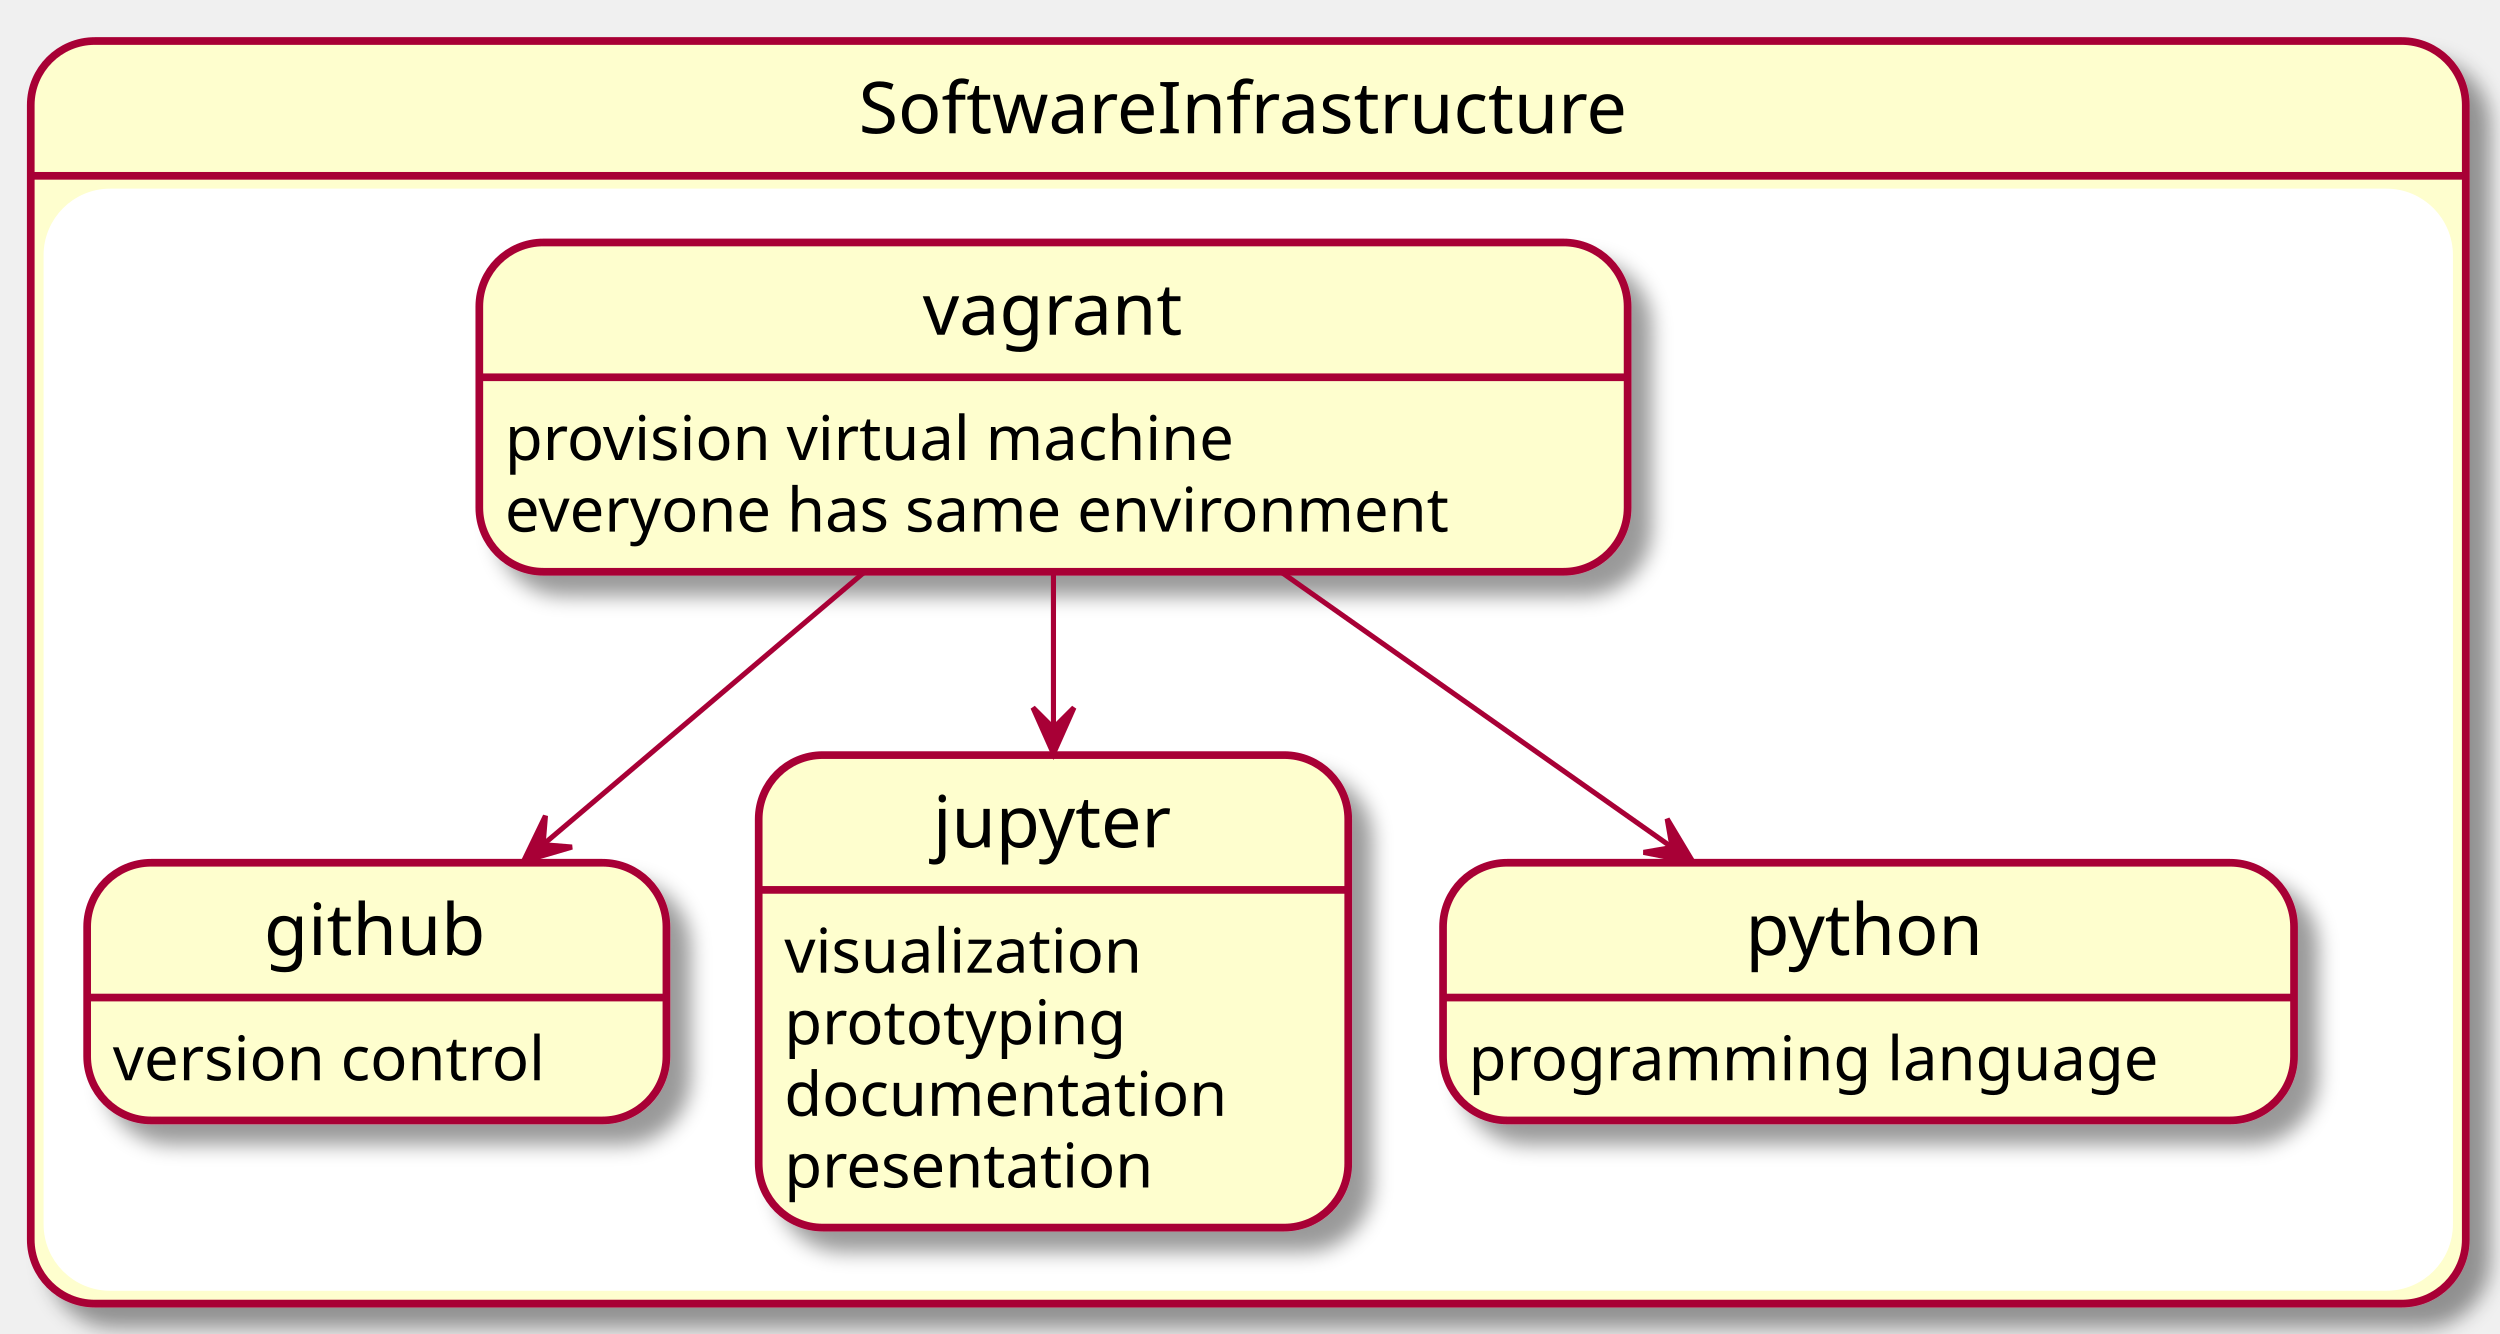
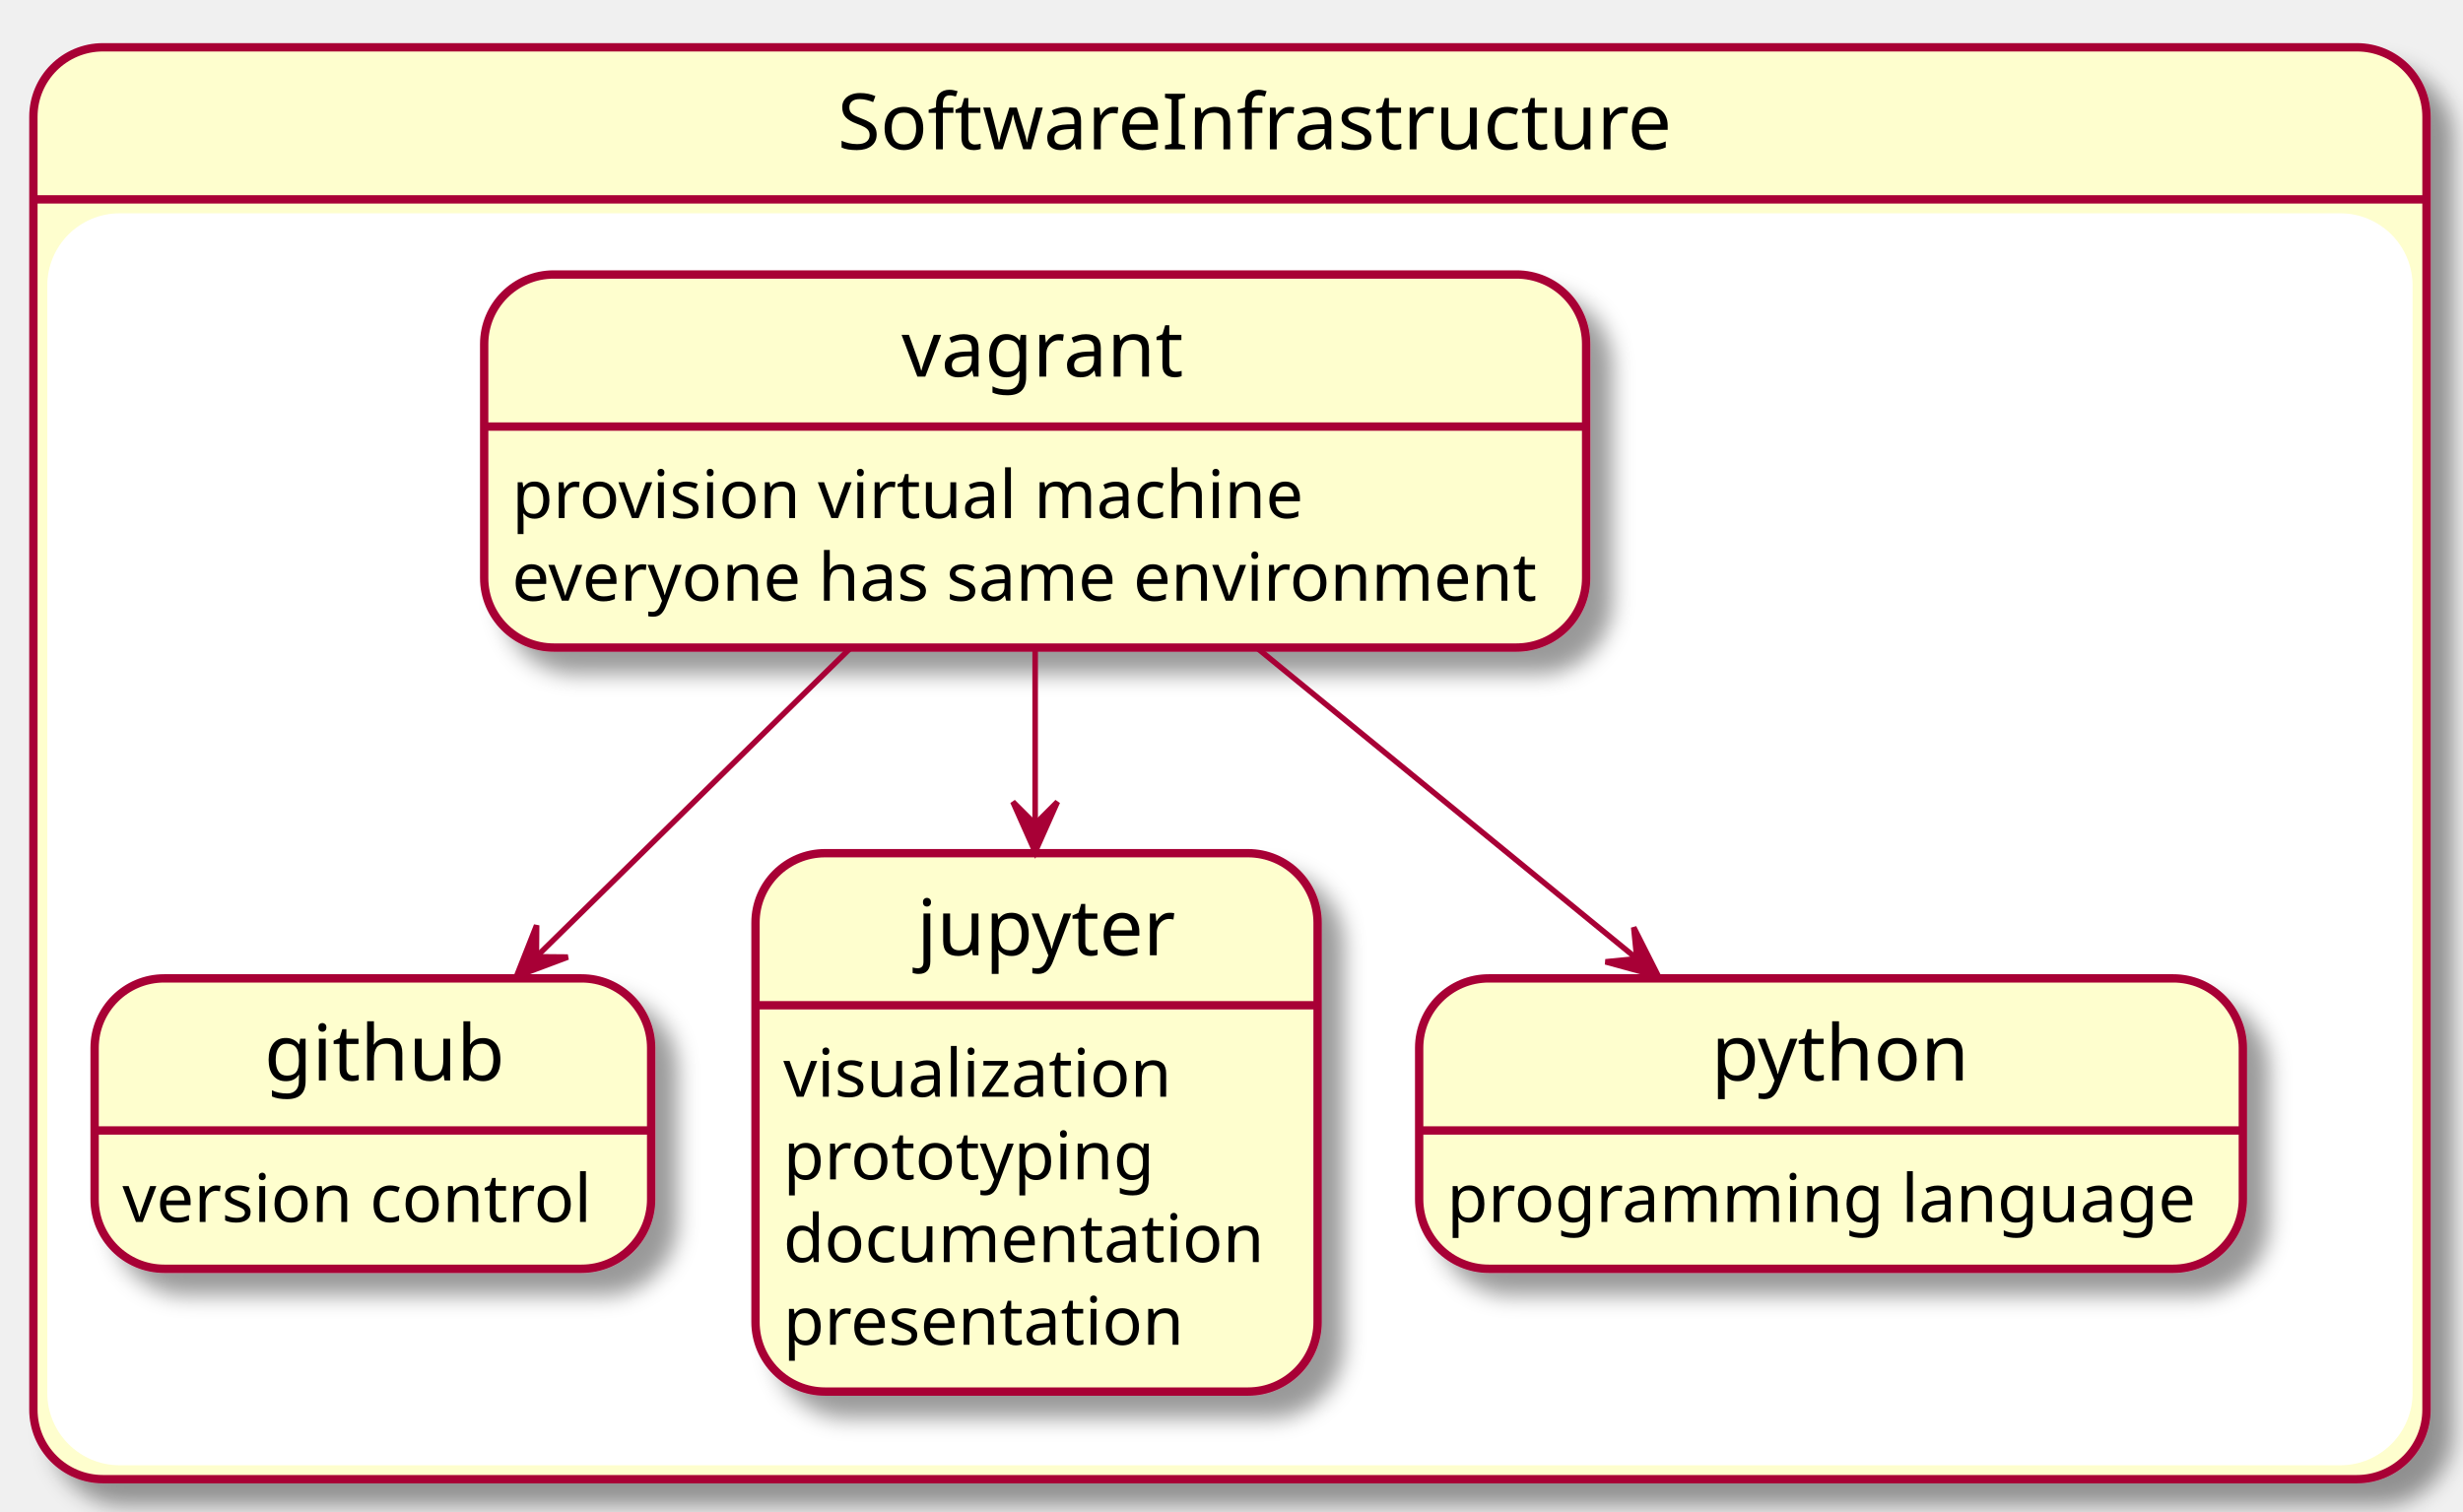
- <svg xmlns="http://www.w3.org/2000/svg" height="271.875px" style="width:508px;height:271px;" version="1.1" viewBox="0 0 508 271" width="508.333px">
+ <svg xmlns="http://www.w3.org/2000/svg" contentScriptType="application/ecmascript" contentStyleType="text/css" height="283.333px" preserveAspectRatio="none" style="width:461px;height:283px;" version="1.1" viewBox="0 0 461 283" width="461.458px" zoomAndPan="magnify">
  <defs>
-     <filter height="300%" id="f1" width="300%" x="-1" y="-1">
+     <filter height="300%" id="fb7w2d9" width="300%" x="-1" y="-1">
      <feGaussianBlur result="blurOut" stdDeviation="2.083" />
      <feColorMatrix in="blurOut" result="blurOut2" type="matrix" values="0 0 0 0 0 0 0 0 0 0 0 0 0 0 0 0 0 0 .4 0" />
      <feOffset dx="4.167" dy="4.167" in="blurOut2" result="blurOut3" />
      <feBlend in="SourceGraphic" in2="blurOut3" mode="normal" />
    </filter>
  </defs>
  <g>
-     <rect fill="#FEFECE" filter="url(#f1)" height="256.559" rx="13.021" ry="13.021" style="stroke: #A80036; stroke-width: 1.562;" width="494.792" x="6.25" y="8.333" />
-     <rect fill="#FFFFFF" height="222.917" rx="13.021" ry="13.021" style="stroke: #FFFFFF; stroke-width: 1.042;" width="488.542" x="9.375" y="38.851" />
-     <line style="stroke: #A80036; stroke-width: 1.562;" x1="6.25" x2="501.042" y1="35.726" y2="35.726" />
-     <text fill="#000000" font-family="sans-serif" font-size="14.583" lengthAdjust="spacingAndGlyphs" textLength="158.333" x="174.479" y="27.078">SoftwareInfrastructure</text>
-     <rect fill="#FEFECE" filter="url(#f1)" height="66.911" rx="13.021" ry="13.021" style="stroke: #A80036; stroke-width: 1.562;" width="233.333" x="97.396" y="49.268" />
-     <line style="stroke: #A80036; stroke-width: 1.562;" x1="97.396" x2="330.729" y1="76.66" y2="76.66" />
-     <text fill="#000000" font-family="sans-serif" font-size="14.583" lengthAdjust="spacingAndGlyphs" textLength="53.125" x="187.5" y="68.013">vagrant</text>
-     <text fill="#000000" font-family="sans-serif" font-size="12.5" lengthAdjust="spacingAndGlyphs" textLength="161.458" x="102.604" y="93.471">provision virtual machine</text>
-     <text fill="#000000" font-family="sans-serif" font-size="12.5" lengthAdjust="spacingAndGlyphs" textLength="212.5" x="102.604" y="108.022">everyone has same environment</text>
-     <rect fill="#FEFECE" filter="url(#f1)" height="52.36" rx="13.021" ry="13.021" style="stroke: #A80036; stroke-width: 1.562;" width="117.708" x="17.708" y="175.309" />
-     <line style="stroke: #A80036; stroke-width: 1.562;" x1="17.708" x2="135.417" y1="202.702" y2="202.702" />
-     <text fill="#000000" font-family="sans-serif" font-size="14.583" lengthAdjust="spacingAndGlyphs" textLength="45.833" x="53.646" y="194.054">github</text>
-     <text fill="#000000" font-family="sans-serif" font-size="12.5" lengthAdjust="spacingAndGlyphs" textLength="96.875" x="22.917" y="219.513">version control</text>
-     <rect fill="#FEFECE" filter="url(#f1)" height="96.012" rx="13.021" ry="13.021" style="stroke: #A80036; stroke-width: 1.562;" width="119.792" x="154.167" y="153.434" />
-     <line style="stroke: #A80036; stroke-width: 1.562;" x1="154.167" x2="273.958" y1="180.827" y2="180.827" />
-     <text fill="#000000" font-family="sans-serif" font-size="14.583" lengthAdjust="spacingAndGlyphs" textLength="48.958" x="189.583" y="172.179">jupyter</text>
-     <text fill="#000000" font-family="sans-serif" font-size="12.5" lengthAdjust="spacingAndGlyphs" textLength="78.125" x="159.375" y="197.638">visualization</text>
-     <text fill="#000000" font-family="sans-serif" font-size="12.5" lengthAdjust="spacingAndGlyphs" textLength="75" x="159.375" y="212.189">prototyping</text>
-     <text fill="#000000" font-family="sans-serif" font-size="12.5" lengthAdjust="spacingAndGlyphs" textLength="98.958" x="159.375" y="226.739">documentation</text>
-     <text fill="#000000" font-family="sans-serif" font-size="12.5" lengthAdjust="spacingAndGlyphs" textLength="84.375" x="159.375" y="241.29">presentation</text>
-     <rect fill="#FEFECE" filter="url(#f1)" height="52.36" rx="13.021" ry="13.021" style="stroke: #A80036; stroke-width: 1.562;" width="172.917" x="293.229" y="175.309" />
-     <line style="stroke: #A80036; stroke-width: 1.562;" x1="293.229" x2="466.146" y1="202.702" y2="202.702" />
-     <text fill="#000000" font-family="sans-serif" font-size="14.583" lengthAdjust="spacingAndGlyphs" textLength="50" x="354.688" y="194.054">python</text>
-     <text fill="#000000" font-family="sans-serif" font-size="12.5" lengthAdjust="spacingAndGlyphs" textLength="152.083" x="298.438" y="219.513">programming language</text>
-     <path d="M175.762,116.141 C155.371,133.441 130.504,154.541 110.768,171.286 " fill="none" style="stroke: #A80036; stroke-width: 1.042;" />
-     <polygon fill="#A80036" points="106.382,175.008,116.226,172.119,110.353,171.638,110.835,165.765,106.382,175.008" style="stroke: #A80036; stroke-width: 1.042;" />
-     <path d="M214.062,116.141 C214.062,125.99 214.062,137.073 214.062,147.881 " fill="none" style="stroke: #A80036; stroke-width: 1.042;" />
-     <polygon fill="#A80036" points="214.062,153.159,218.229,143.784,214.062,147.95,209.896,143.784,214.062,153.159" style="stroke: #A80036; stroke-width: 1.042;" />
-     <path d="M260.198,116.141 C285.158,133.723 315.69,155.229 339.642,172.101 " fill="none" style="stroke: #A80036; stroke-width: 1.042;" />
-     <polygon fill="#A80036" points="344.034,175.195,338.768,166.391,339.776,172.196,333.97,173.204,344.034,175.195" style="stroke: #A80036; stroke-width: 1.042;" />
+     <rect fill="#FEFECE" filter="url(#fb7w2d9)" height="268.054" rx="13.021" ry="13.021" style="stroke: #A80036; stroke-width: 1.562;" width="447.917" x="6.25" y="8.854" />
+     <rect fill="#FFFFFF" height="233.333" rx="13.021" ry="13.021" style="stroke: #FFFFFF; stroke-width: 1.042;" width="441.667" x="9.375" y="40.45" />
+     <line style="stroke: #A80036; stroke-width: 1.562;" x1="6.25" x2="454.167" y1="37.325" y2="37.325" />
+     <text fill="#000000" font-family="sans-serif" font-size="14.583" lengthAdjust="spacingAndGlyphs" textLength="146.875" x="156.771" y="27.96">SoftwareInfrastructure</text>
+     <rect fill="#FEFECE" filter="url(#fb7w2d9)" height="69.838" rx="13.021" ry="13.021" style="stroke: #A80036; stroke-width: 1.562;" width="206.25" x="90.625" y="51.387" />
+     <line style="stroke: #A80036; stroke-width: 1.562;" x1="90.625" x2="296.875" y1="79.858" y2="79.858" />
+     <text fill="#000000" font-family="sans-serif" font-size="14.583" lengthAdjust="spacingAndGlyphs" textLength="50" x="168.75" y="70.494">vagrant</text>
+     <text fill="#000000" font-family="sans-serif" font-size="12.5" lengthAdjust="spacingAndGlyphs" textLength="141.667" x="95.833" y="96.979">provision virtual machine</text>
+     <text fill="#000000" font-family="sans-serif" font-size="12.5" lengthAdjust="spacingAndGlyphs" textLength="185.417" x="95.833" y="112.454">everyone has same environment</text>
+     <rect fill="#FEFECE" filter="url(#fb7w2d9)" height="54.362" rx="13.021" ry="13.021" style="stroke: #A80036; stroke-width: 1.562;" width="104.167" x="17.708" y="183.158" />
+     <line style="stroke: #A80036; stroke-width: 1.562;" x1="17.708" x2="121.875" y1="211.629" y2="211.629" />
+     <text fill="#000000" font-family="sans-serif" font-size="14.583" lengthAdjust="spacingAndGlyphs" textLength="40.625" x="49.479" y="202.264">github</text>
+     <text fill="#000000" font-family="sans-serif" font-size="12.5" lengthAdjust="spacingAndGlyphs" textLength="83.333" x="22.917" y="228.75">version control</text>
+     <rect fill="#FEFECE" filter="url(#fb7w2d9)" height="100.788" rx="13.021" ry="13.021" style="stroke: #A80036; stroke-width: 1.562;" width="105.208" x="141.406" y="159.721" />
+     <line style="stroke: #A80036; stroke-width: 1.562;" x1="141.406" x2="246.615" y1="188.191" y2="188.191" />
+     <text fill="#000000" font-family="sans-serif" font-size="14.583" lengthAdjust="spacingAndGlyphs" textLength="44.792" x="171.615" y="178.827">jupyter</text>
+     <text fill="#000000" font-family="sans-serif" font-size="12.5" lengthAdjust="spacingAndGlyphs" textLength="70.833" x="146.615" y="205.312">visualization</text>
+     <text fill="#000000" font-family="sans-serif" font-size="12.5" lengthAdjust="spacingAndGlyphs" textLength="63.542" x="146.615" y="220.787">prototyping</text>
+     <text fill="#000000" font-family="sans-serif" font-size="12.5" lengthAdjust="spacingAndGlyphs" textLength="84.375" x="146.615" y="236.263">documentation</text>
+     <text fill="#000000" font-family="sans-serif" font-size="12.5" lengthAdjust="spacingAndGlyphs" textLength="70.833" x="146.615" y="251.738">presentation</text>
+     <rect fill="#FEFECE" filter="url(#fb7w2d9)" height="54.362" rx="13.021" ry="13.021" style="stroke: #A80036; stroke-width: 1.562;" width="154.167" x="265.625" y="183.158" />
+     <line style="stroke: #A80036; stroke-width: 1.562;" x1="265.625" x2="419.792" y1="211.629" y2="211.629" />
+     <text fill="#000000" font-family="sans-serif" font-size="14.583" lengthAdjust="spacingAndGlyphs" textLength="44.792" x="320.312" y="202.264">python</text>
+     <text fill="#000000" font-family="sans-serif" font-size="12.5" lengthAdjust="spacingAndGlyphs" textLength="133.333" x="270.833" y="228.75">programming language</text>
+     <path d="M159.221,121.274 C140.839,139.347 118.421,161.388 100.628,178.882 " fill="none" style="stroke: #A80036; stroke-width: 1.042;" />
+     <polygon fill="#A80036" points="96.674,182.769,106.281,179.167,100.388,179.118,100.438,173.225,96.674,182.769" style="stroke: #A80036; stroke-width: 1.042;" />
+     <path d="M193.75,121.274 C193.75,131.443 193.75,142.868 193.75,154.032 " fill="none" style="stroke: #A80036; stroke-width: 1.042;" />
+     <polygon fill="#A80036" points="193.75,159.486,197.917,150.111,193.75,154.278,189.583,150.111,193.75,159.486" style="stroke: #A80036; stroke-width: 1.042;" />
+     <path d="M235.243,121.274 C257.518,139.499 284.725,161.759 306.191,179.322 " fill="none" style="stroke: #A80036; stroke-width: 1.042;" />
+     <polygon fill="#A80036" points="310.404,182.769,305.786,173.608,306.373,179.471,300.51,180.058,310.404,182.769" style="stroke: #A80036; stroke-width: 1.042;" />
  </g>
</svg>
